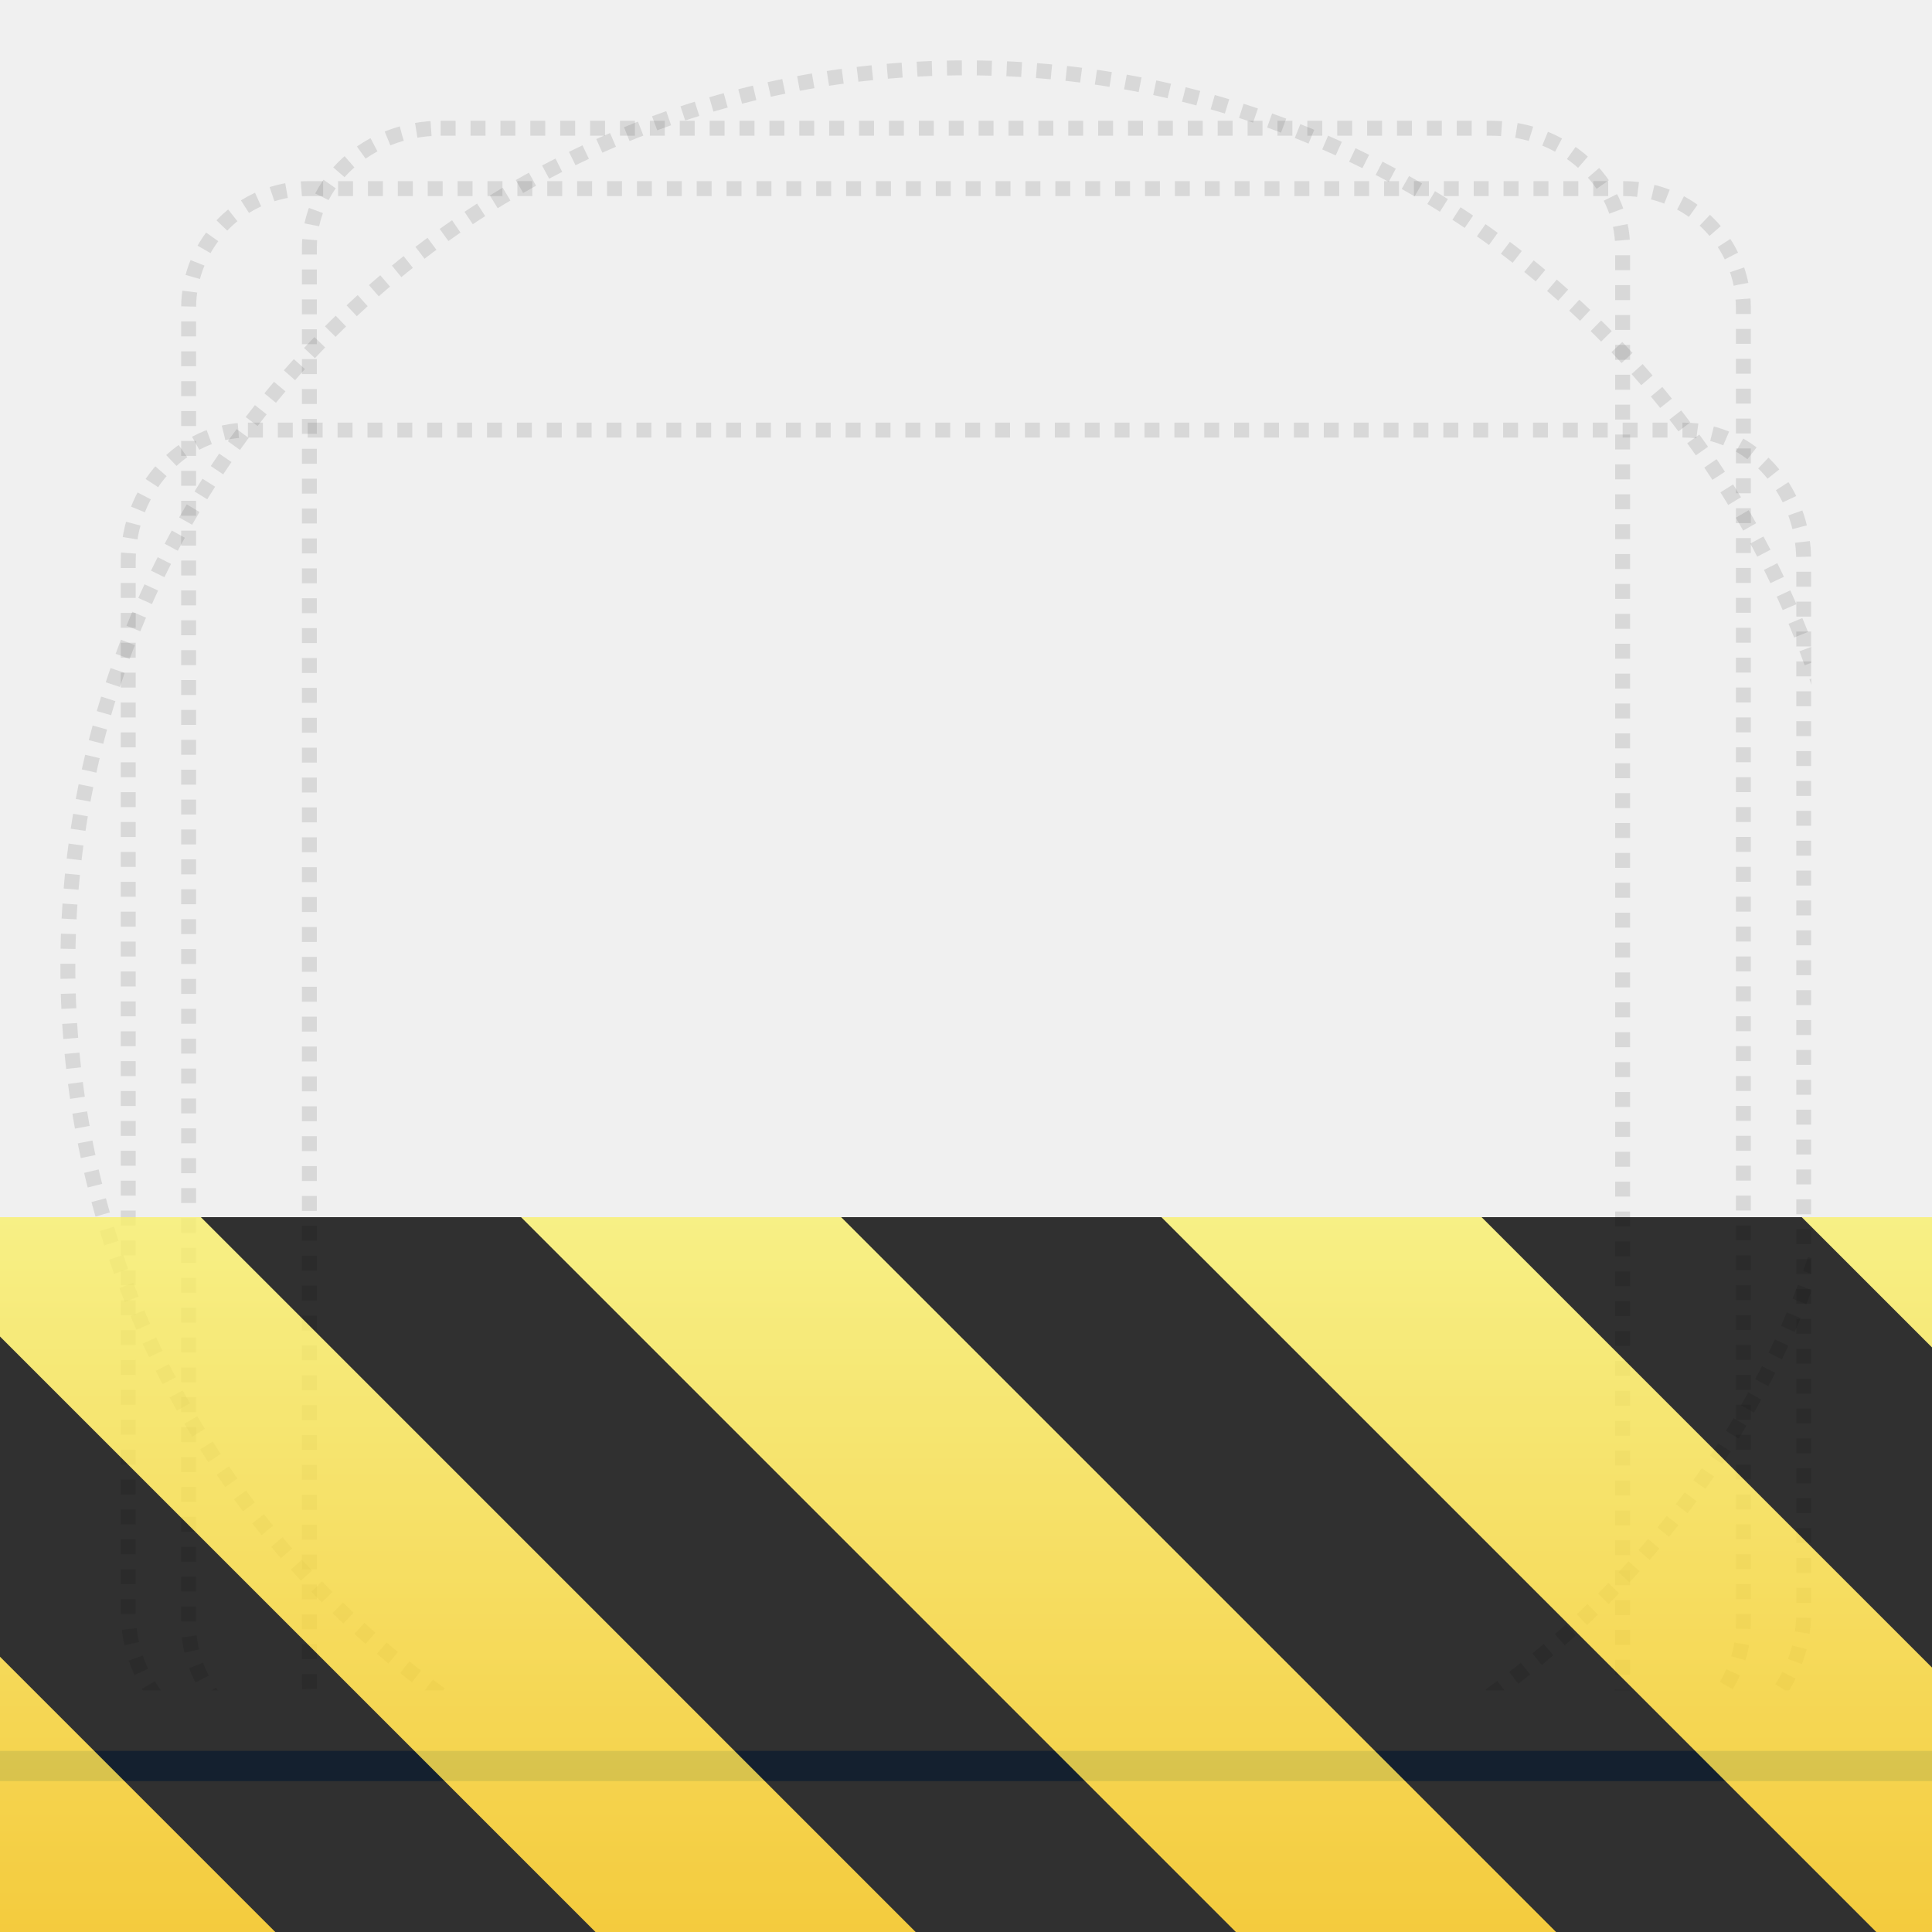
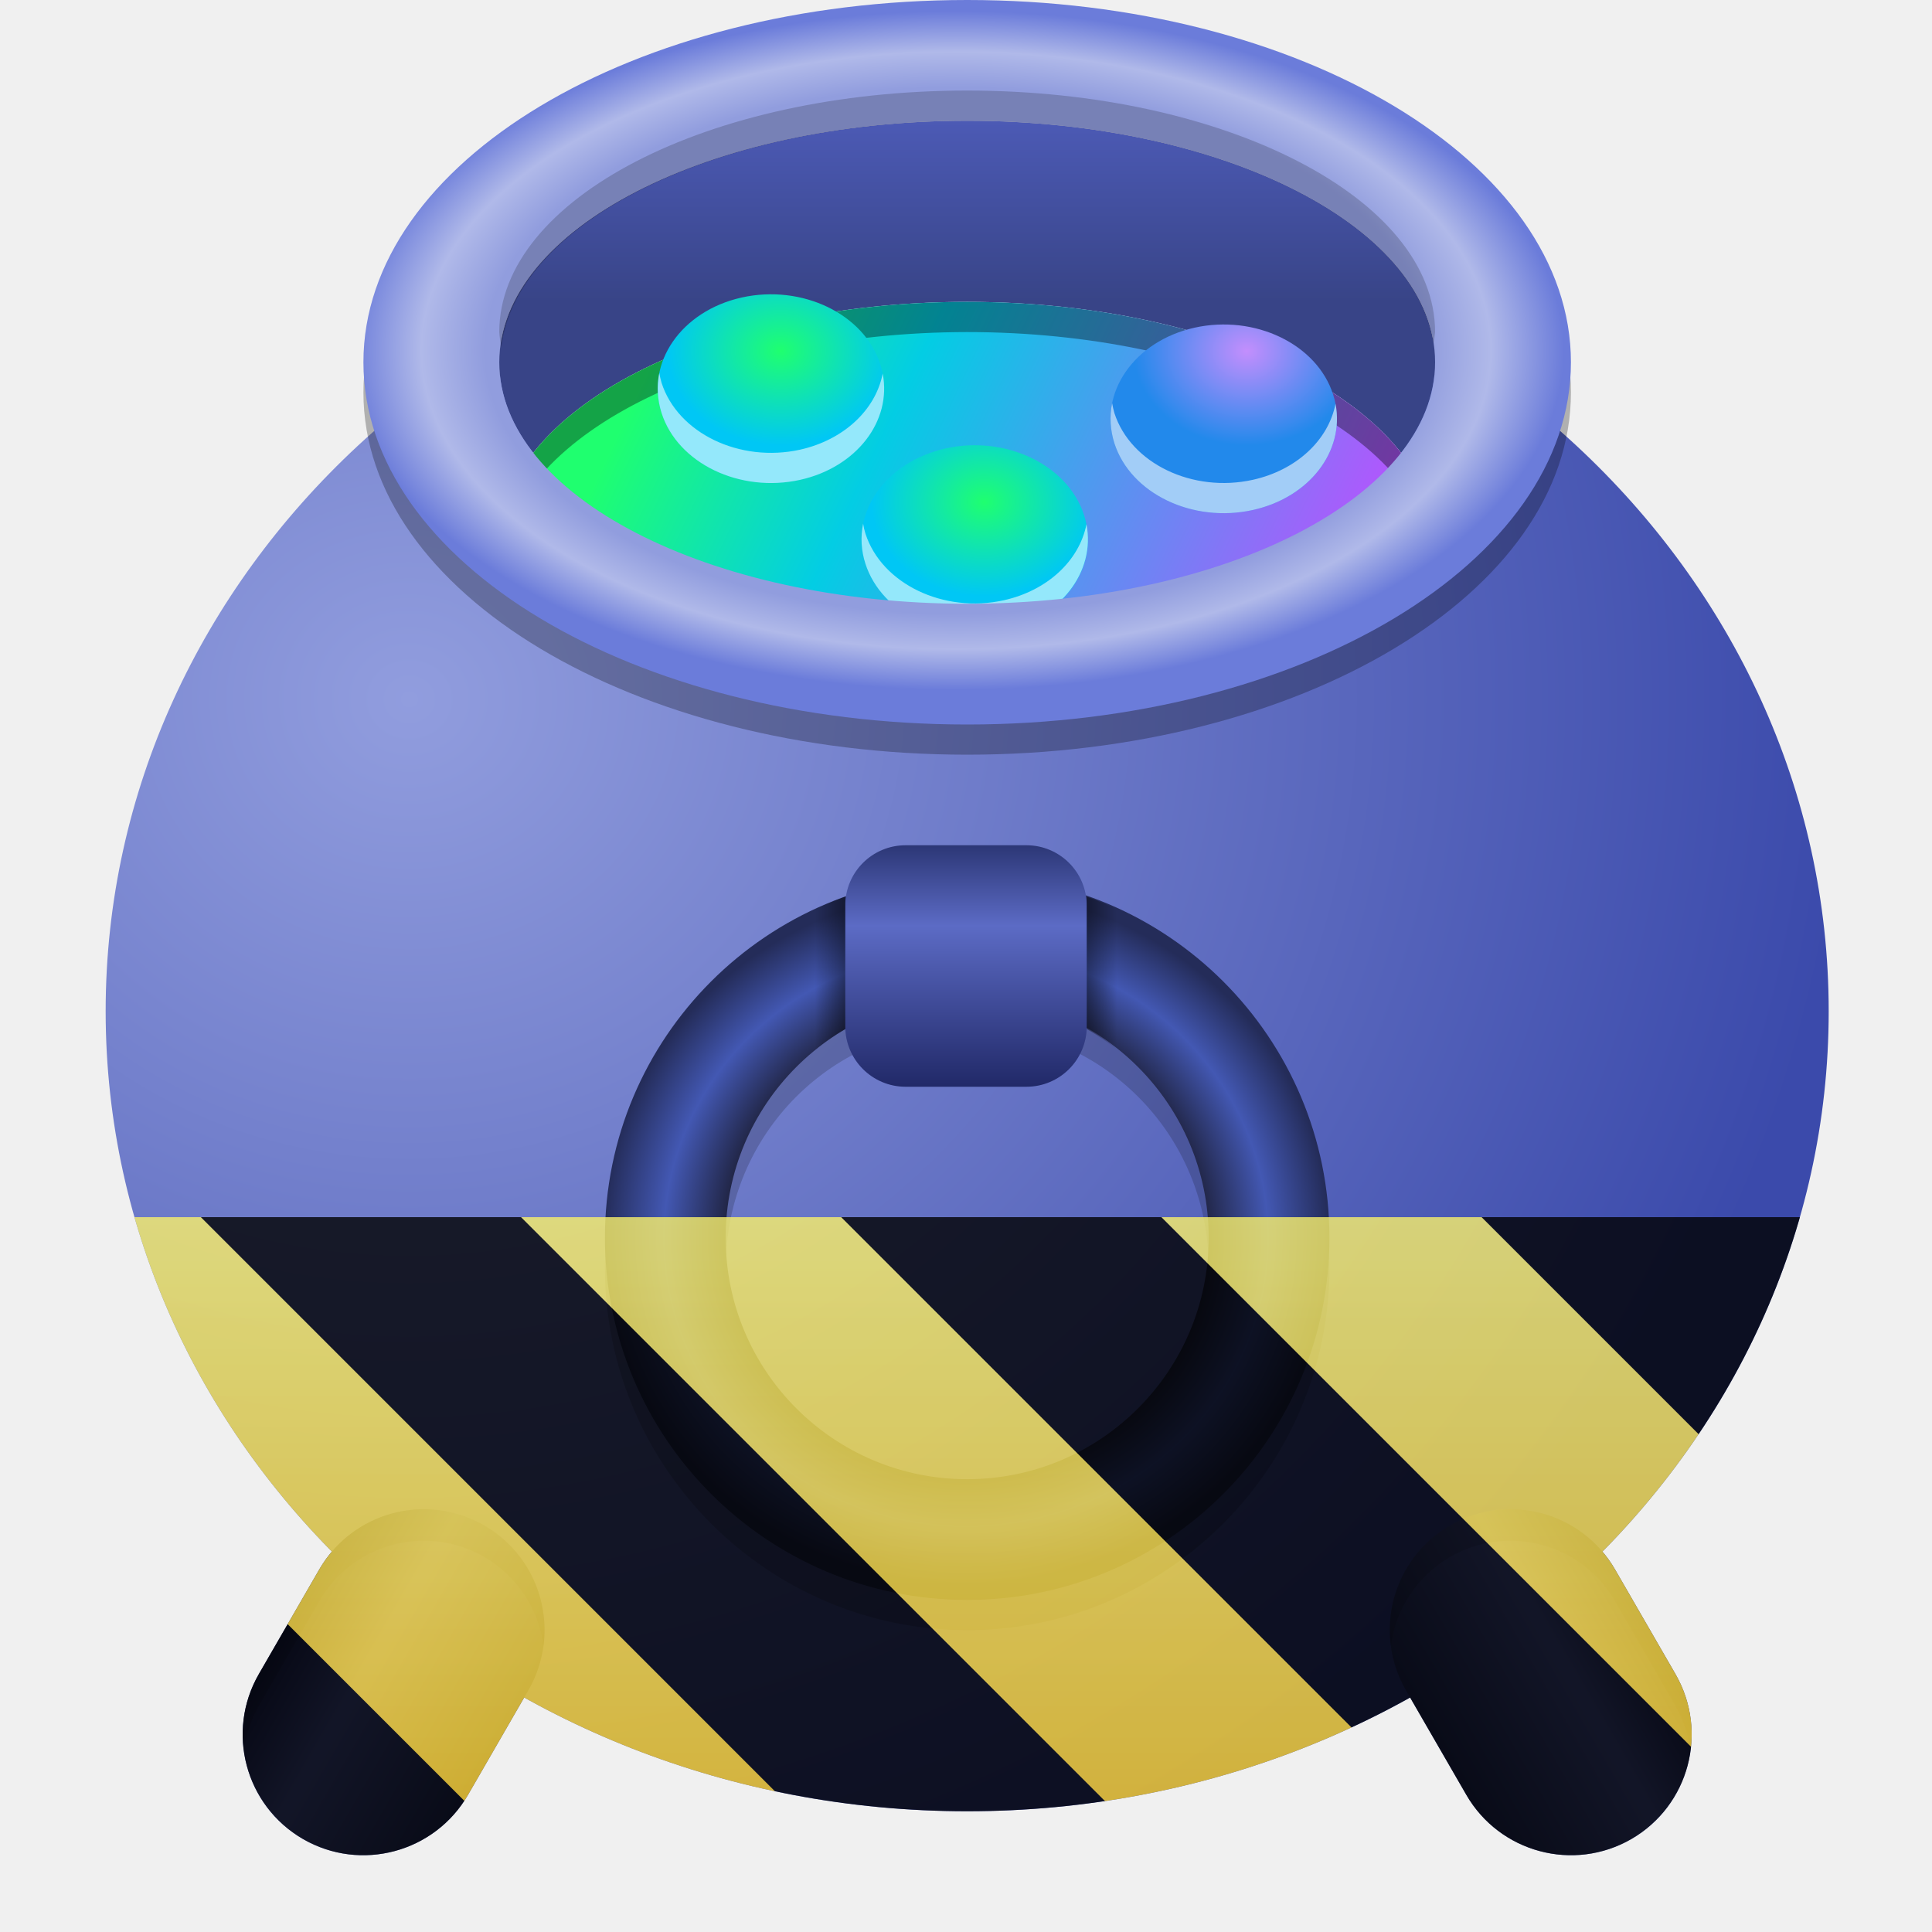
- <svg xmlns="http://www.w3.org/2000/svg" xmlns:xlink="http://www.w3.org/1999/xlink" width="128px" height="128px" viewBox="0 0 128 128" version="1.1">
-   <defs>
-     <filter id="alpha" filterUnits="objectBoundingBox" x="0%" y="0%" width="100%" height="100%">
-       <feColorMatrix type="matrix" in="SourceGraphic" values="0 0 0 0 1 0 0 0 0 1 0 0 0 0 1 0 0 0 1 0" />
-     </filter>
-     <mask id="mask0">
-       <g filter="url(#alpha)">
-         <rect x="0" y="0" width="128" height="128" style="fill:rgb(0%,0%,0%);fill-opacity:0.1;stroke:none;" />
+ <svg xmlns="http://www.w3.org/2000/svg" xmlns:xlink="http://www.w3.org/1999/xlink" height="128px" viewBox="0 0 128 128" width="128px">
+   <filter id="a" height="100%" width="100%" x="0%" y="0%">
+     <feColorMatrix color-interpolation-filters="sRGB" values="0 0 0 0 1 0 0 0 0 1 0 0 0 0 1 0 0 0 1 0" />
+   </filter>
+   <radialGradient id="b" cx="34.275" cy="226.435" gradientTransform="matrix(1.706475 0 0 1.584575 -31.35983 -312.4726)" gradientUnits="userSpaceOnUse" r="56">
+     <stop offset="0" stop-color="#919dde" />
+     <stop offset="1" stop-color="#3b4aab" />
+   </radialGradient>
+   <linearGradient id="c" gradientUnits="userSpaceOnUse">
+     <stop offset="0" stop-color="#212968" />
+     <stop offset="0.375" stop-color="#5c6bc5" />
+     <stop offset="1" stop-color="#2c3776" />
+   </linearGradient>
+   <linearGradient id="d" gradientTransform="matrix(0.866025 0.5 -0.5 0.866025 98.65162 -142.2501)" x1="56" x2="72" xlink:href="#c" y1="256" y2="256" />
+   <linearGradient id="e" gradientTransform="matrix(-0.866025 0.5 0.5 0.866025 29.50285 -142.2501)" x1="56" x2="72" xlink:href="#c" y1="256" y2="256" />
+   <linearGradient id="f" gradientUnits="userSpaceOnUse" x1="64.077" x2="64.077" y1="8" y2="20">
+     <stop offset="0" stop-color="#4c5ab5" />
+     <stop offset="1" stop-color="#384487" />
+   </linearGradient>
+   <linearGradient id="g" gradientUnits="userSpaceOnUse" x1="46.472" x2="91.778" y1="16.993" y2="38.53">
+     <stop offset="0" stop-color="#1fff6f" />
+     <stop offset="0.319" stop-color="#03cde4" />
+     <stop offset="1" stop-color="#bf4dff" />
+   </linearGradient>
+   <linearGradient id="h" gradientUnits="userSpaceOnUse">
+     <stop offset="0" stop-color="#1fff6f" />
+     <stop offset="1" stop-color="#00c7f5" />
+   </linearGradient>
+   <radialGradient id="i" cx="-40.825" cy="199.928" gradientTransform="matrix(0.388234 1.207423 1.448908 -0.323528 -222.1142 137.2215)" r="5" xlink:href="#h" />
+   <radialGradient id="j" cx="-40.825" cy="199.928" gradientTransform="matrix(0.388234 1.207423 1.448908 -0.323528 -208.6105 147.2215)" r="5" xlink:href="#h" />
+   <radialGradient id="k" cx="63.271" cy="200.733" gradientTransform="matrix(1.006629 0 0 0.56232 -0.343475 -89.65542)" gradientUnits="userSpaceOnUse" r="40">
+     <stop offset="0" stop-color="#919dde" />
+     <stop offset="0.775" stop-color="#919dde" />
+     <stop offset="0.88" stop-color="#b0b9e9" />
+     <stop offset="1" stop-color="#6b7cda" />
+   </radialGradient>
+   <radialGradient id="l" cx="-42.209" cy="200.909" gradientTransform="matrix(0.388234 1.207423 1.448908 -0.323528 -192.1145 139.2215)" gradientUnits="userSpaceOnUse" r="5">
+     <stop offset="0" stop-color="#c38efd" />
+     <stop offset="1" stop-color="#2289eb" />
+   </radialGradient>
+   <radialGradient id="m" cx="-138.926" cy="256" gradientTransform="matrix(1.046836 0 0 1 284.5103 -2)" gradientUnits="userSpaceOnUse" r="23">
+     <stop offset="0" stop-color="#1f317e" />
+     <stop offset="0.665" stop-color="#222749" />
+     <stop offset="0.831" stop-color="#4358b3" />
+     <stop offset="1" stop-color="#242c59" />
+   </radialGradient>
+   <linearGradient id="n" gradientTransform="matrix(1 0 0 -1.142855 0.000015 334.8566)" gradientUnits="userSpaceOnUse" x1="64" x2="64" y1="230" y2="244">
+     <stop offset="0" stop-color="#212968" />
+     <stop offset="0.667" stop-color="#5c6bc5" />
+     <stop offset="1" stop-color="#2c3776" />
+   </linearGradient>
+   <linearGradient id="o" gradientUnits="userSpaceOnUse">
+     <stop offset="0" stop-opacity="0.42" />
+     <stop offset="1" stop-opacity="0" />
+   </linearGradient>
+   <linearGradient id="p" x1="56" x2="54" xlink:href="#o" y1="64.477" y2="64.477" />
+   <linearGradient id="q" gradientTransform="matrix(-1 0 0 1 -75.07724 -172)" x1="-147.077" x2="-149.077" xlink:href="#o" y1="236.477" y2="236.477" />
+   <clipPath id="r">
+     <path d="m 0 16 h 128 v 112 h -128 z m 0 0" />
+   </clipPath>
+   <clipPath id="s">
+     <rect height="128" width="128" />
+   </clipPath>
+   <clipPath id="t">
+     <rect height="128" width="128" />
+   </clipPath>
+   <mask id="u">
+     <g filter="url(#a)">
+       <g clip-path="url(#t)" filter="url(#a)">
+         <g clip-path="url(#s)">
+           <path d="m 121.156 67 c 0 29.27 -25.555 53 -57.078 53 s -57.078 -23.73 -57.078 -53 s 25.555 -53 57.078 -53 s 57.078 23.73 57.078 53 z m 0 0" fill="url(#b)" />
+           <path d="m 64.078 2 c -22.094 0 -40 10.746 -40 24 s 17.906 24 40 24 c 22.09 0 40 -10.746 40 -24 s -17.91 -24 -40 -24 z m 0 8 c 17.121 0 31 7.164 31 16 s -13.879 16 -31 16 s -31 -7.164 -31 -16 s 13.879 -16 31 -16 z m 0 0" fill-opacity="0.267" />
+           <path d="m 17.152 110.906 l 3.996 -6.918 c 2.211 -3.828 7.102 -5.137 10.93 -2.93 c 3.824 2.211 5.137 7.102 2.926 10.93 l -3.992 6.918 c -2.215 3.832 -7.113 5.145 -10.941 2.934 c -3.824 -2.215 -5.129 -7.109 -2.918 -10.934 z m 0 0" fill="url(#d)" />
+           <path d="m 111 110.906 l -3.996 -6.918 c -2.207 -3.828 -7.102 -5.137 -10.926 -2.93 c -3.828 2.211 -5.137 7.102 -2.93 10.93 l 3.996 6.918 c 2.211 3.832 7.109 5.145 10.941 2.934 c 3.824 -2.215 5.129 -7.109 2.914 -10.934 z m 0 0" fill="url(#e)" />
+           <path d="m 95.078 24 c 0 8.836 -13.879 16 -31 16 s -31 -7.164 -31 -16 s 13.879 -16 31 -16 s 31 7.164 31 16 z m 0 0" fill="url(#f)" />
+           <path d="m 64.078 20 c -17.121 0 -31 7.164 -31 16 c 0 0.688 0.09 1.375 0.262 2.055 l 22.738 4.945 l 23 3 l 15.918 -9.363 c 0.035 -0.211 0.062 -0.426 0.082 -0.637 c 0 -8.836 -13.879 -16 -31 -16 z m 0 0" fill="#ffffff" />
+           <path d="m 64.078 20 c -17.121 0 -31 7.164 -31 16 c 0 0.688 0.09 1.375 0.262 2.055 l 22.738 4.945 l 23 3 l 15.918 -9.363 c 0.035 -0.211 0.062 -0.426 0.082 -0.637 c 0 -8.836 -13.879 -16 -31 -16 z m 0 0" fill="url(#g)" />
+           <path d="m 64.078 20 c -17.121 0 -31 7.164 -31 16 c 0.023 0.336 0.07 0.668 0.137 1 c 1.023 -8.418 14.523 -14.98 30.863 -15 c 16.176 0.004 29.629 6.426 30.895 14.75 c 0.047 -0.25 0.082 -0.5 0.105 -0.75 c 0 -8.836 -13.879 -16 -31 -16 z m 0 0" fill-opacity="0.361" />
+           <path d="m 53.02 31.785 c 4 -0.891 6.375 -4.32 5.301 -7.652 c -1.07 -3.336 -5.184 -5.312 -9.184 -4.422 c -4 0.895 -6.375 4.324 -5.305 7.656 c 1.074 3.336 5.184 5.312 9.188 4.418 z m 0 0" fill="url(#i)" />
+           <path d="m 66.523 41.785 c 4 -0.891 6.375 -4.32 5.301 -7.652 c -1.07 -3.336 -5.184 -5.312 -9.184 -4.422 c -4 0.895 -6.375 4.324 -5.305 7.656 c 1.074 3.336 5.184 5.312 9.188 4.418 z m 0 0" fill="url(#j)" />
+           <path d="m 57.184 34.691 c -0.18 0.887 -0.129 1.789 0.152 2.656 c 1.07 3.332 5.184 5.312 9.184 4.418 c 3.719 -0.828 6.078 -3.871 5.461 -7.035 c -0.473 2.43 -2.609 4.398 -5.461 5.035 c -4 0.895 -8.113 -1.086 -9.184 -4.418 c -0.066 -0.215 -0.117 -0.434 -0.152 -0.656 z m 0 0" fill="#ffffff" fill-opacity="0.58" />
+           <path d="m 64.078 0 c -22.094 0 -40 10.746 -40 24 s 17.906 24 40 24 c 22.09 0 40 -10.746 40 -24 s -17.91 -24 -40 -24 z m 0 8 c 17.121 0 31 7.164 31 16 s -13.879 16 -31 16 s -31 -7.164 -31 -16 s 13.879 -16 31 -16 z m 0 0" fill="url(#k)" />
+           <path d="m 28.496 100 c -3.004 -0.156 -5.844 1.383 -7.348 3.988 l -3.996 6.918 c -0.883 1.543 -1.23 3.332 -0.984 5.09 c 0.125 -1.055 0.461 -2.074 0.984 -2.996 l 3.996 -6.918 c 2.211 -3.828 7.102 -5.141 10.93 -2.934 c 2.156 1.25 3.609 3.426 3.93 5.895 c 0.426 -3.211 -1.125 -6.363 -3.93 -7.98 c -1.094 -0.633 -2.32 -0.996 -3.582 -1.062 z m 0 0" fill-opacity="0.125" />
+           <path d="m 99.66 100 c 3 -0.156 5.84 1.383 7.344 3.988 l 3.996 6.918 c 0.883 1.543 1.23 3.332 0.988 5.09 c -0.129 -1.055 -0.465 -2.074 -0.988 -2.996 l -3.996 -6.918 c -2.207 -3.828 -7.102 -5.141 -10.926 -2.934 c -2.156 1.25 -3.609 3.426 -3.93 5.895 c -0.43 -3.211 1.121 -6.363 3.93 -7.98 c 1.094 -0.633 2.32 -0.996 3.582 -1.062 z m 0 0" fill-opacity="0.125" />
+           <path d="m 83.02 33.785 c 4 -0.891 6.375 -4.32 5.301 -7.652 c -1.07 -3.336 -5.184 -5.312 -9.184 -4.422 c -4 0.895 -6.375 4.324 -5.305 7.656 c 1.074 3.336 5.184 5.312 9.188 4.418 z m 0 0" fill="url(#l)" />
+           <path d="m 64.078 6 c -17.121 0 -31 7.164 -31 16 c 0.023 0.336 0.07 0.668 0.137 1 c 1.023 -8.418 14.523 -14.98 30.863 -15 c 16.176 0.004 29.629 6.426 30.895 14.75 c 0.047 -0.25 0.082 -0.5 0.105 -0.75 c 0 -8.836 -13.879 -16 -31 -16 z m 0 0" fill-opacity="0.18" />
+           <path d="m 43.68 24.711 c -0.176 0.887 -0.125 1.789 0.152 2.656 c 1.074 3.336 5.184 5.312 9.188 4.422 c 3.715 -0.832 6.074 -3.875 5.461 -7.039 c -0.473 2.43 -2.609 4.398 -5.461 5.039 c -4.004 0.891 -8.113 -1.086 -9.188 -4.422 c -0.062 -0.215 -0.113 -0.434 -0.152 -0.656 z m 0 0" fill="#ffffff" fill-opacity="0.58" />
+           <path d="m 73.68 26.711 c -0.176 0.887 -0.125 1.789 0.152 2.656 c 1.074 3.336 5.184 5.312 9.188 4.418 c 3.715 -0.828 6.074 -3.871 5.461 -7.035 c -0.473 2.43 -2.609 4.398 -5.461 5.035 c -4.004 0.895 -8.113 -1.082 -9.188 -4.418 c -0.062 -0.215 -0.113 -0.434 -0.152 -0.656 z m 0 0" fill="#ffffff" fill-opacity="0.58" />
+           <path d="m 64.078 60 c 13.207 0 24 10.793 24 24 s -10.793 24 -24 24 s -24 -10.793 -24 -24 s 10.793 -24 24 -24 z m 0 8 c -8.887 0 -16 7.117 -16 16 s 7.113 16 16 16 c 8.883 0 16 -7.117 16 -16 s -7.117 -16 -16 -16 z m 0 0" fill-opacity="0.176" />
+           <g clip-path="url(#r)">
+             <path d="m 158.999 254 c 0 11.047 -8.953 20 -20 20 c -11.043 0 -20 -8.953 -20 -20 s 8.957 -20 20 -20 c 11.047 0 20 8.953 20 20 z m 0 0" fill="none" stroke="url(#m)" stroke-linecap="round" stroke-width="8" transform="matrix(-1 0 0 1 203.0772 -172)" />
+           </g>
+           <path d="m 60 72 h 8 c 2.211 0 4 -1.789 4 -4 v -8 c 0 -2.211 -1.789 -4 -4 -4 h -8 c -2.211 0 -4 1.789 -4 4 v 8 c 0 2.211 1.789 4 4 4 z m 0 0" fill="url(#n)" />
+           <path d="m 56 59.406 c -0.684 0.246 -1.348 0.527 -2 0.832 v 9.305 c 0.629 -0.508 1.297 -0.965 2 -1.375 z m 0 0" fill="url(#p)" />
+           <path d="m 72 59.406 c 0.684 0.246 1.348 0.527 2 0.832 v 9.305 c -0.629 -0.508 -1.297 -0.965 -2 -1.375 z m 0 0" fill="url(#q)" />
+         </g>
      </g>
-     </mask>
-     <clipPath id="clip1">
-       <rect x="0" y="0" width="192" height="152" />
-     </clipPath>
-     <g id="surface10726" clip-path="url(#clip1)">
-       <path style="fill:none;stroke-width:0.99;stroke-linecap:butt;stroke-linejoin:miter;stroke:rgb(0%,0%,0%);stroke-opacity:1;stroke-dasharray:0.99,0.99;stroke-miterlimit:4;" d="M 123.504 236 C 123.504 268.863 96.863 295.504 64 295.504 C 31.137 295.504 4.496 268.863 4.496 236 C 4.496 203.137 31.137 176.496 64 176.496 C 96.863 176.496 123.504 203.137 123.504 236 Z M 123.504 236 " transform="matrix(1,0,0,1,8,-156)" />
    </g>
-     <mask id="mask1">
-       <g filter="url(#alpha)">
-         <rect x="0" y="0" width="128" height="128" style="fill:rgb(0%,0%,0%);fill-opacity:0.1;stroke:none;" />
+   </mask>
+   <mask id="v">
+     <g filter="url(#a)">
+       <rect fill-opacity="0.8" height="184.32" width="184.32" x="-28.16" y="-28.16" />
+     </g>
+   </mask>
+   <linearGradient id="w" gradientTransform="matrix(0 0.37 -0.98462 0 295.385 -30.36)" gradientUnits="userSpaceOnUse" x1="300" x2="428" y1="235" y2="235">
+     <stop offset="0" stop-color="#f9f06b" />
+     <stop offset="1" stop-color="#f5c211" />
+   </linearGradient>
+   <clipPath id="x">
+     <rect height="128" width="128" />
+   </clipPath>
+   <clipPath id="y">
+     <rect height="128" width="128" />
+   </clipPath>
+   <path d="m 121.156 67 c 0 29.27 -25.555 53 -57.078 53 s -57.078 -23.73 -57.078 -53 s 25.555 -53 57.078 -53 s 57.078 23.73 57.078 53 z m 0 0" fill="url(#b)" />
+   <path d="m 64.078 2 c -22.094 0 -40 10.746 -40 24 s 17.906 24 40 24 c 22.09 0 40 -10.746 40 -24 s -17.91 -24 -40 -24 z m 0 8 c 17.121 0 31 7.164 31 16 s -13.879 16 -31 16 s -31 -7.164 -31 -16 s 13.879 -16 31 -16 z m 0 0" fill-opacity="0.267" />
+   <path d="m 17.152 110.906 l 3.996 -6.918 c 2.211 -3.828 7.102 -5.137 10.93 -2.93 c 3.824 2.211 5.137 7.102 2.926 10.93 l -3.992 6.918 c -2.215 3.832 -7.113 5.145 -10.941 2.934 c -3.824 -2.215 -5.129 -7.109 -2.918 -10.934 z m 0 0" fill="url(#d)" />
+   <path d="m 111 110.906 l -3.996 -6.918 c -2.207 -3.828 -7.102 -5.137 -10.926 -2.93 c -3.828 2.211 -5.137 7.102 -2.93 10.93 l 3.996 6.918 c 2.211 3.832 7.109 5.145 10.941 2.934 c 3.824 -2.215 5.129 -7.109 2.914 -10.934 z m 0 0" fill="url(#e)" />
+   <path d="m 95.078 24 c 0 8.836 -13.879 16 -31 16 s -31 -7.164 -31 -16 s 13.879 -16 31 -16 s 31 7.164 31 16 z m 0 0" fill="url(#f)" />
+   <path d="m 64.078 20 c -17.121 0 -31 7.164 -31 16 c 0 0.688 0.09 1.375 0.262 2.055 l 22.738 4.945 l 23 3 l 15.918 -9.363 c 0.035 -0.211 0.062 -0.426 0.082 -0.637 c 0 -8.836 -13.879 -16 -31 -16 z m 0 0" fill="#ffffff" />
+   <path d="m 64.078 20 c -17.121 0 -31 7.164 -31 16 c 0 0.688 0.09 1.375 0.262 2.055 l 22.738 4.945 l 23 3 l 15.918 -9.363 c 0.035 -0.211 0.062 -0.426 0.082 -0.637 c 0 -8.836 -13.879 -16 -31 -16 z m 0 0" fill="url(#g)" />
+   <path d="m 64.078 20 c -17.121 0 -31 7.164 -31 16 c 0.023 0.336 0.07 0.668 0.137 1 c 1.023 -8.418 14.523 -14.98 30.863 -15 c 16.176 0.004 29.629 6.426 30.895 14.75 c 0.047 -0.25 0.082 -0.5 0.105 -0.75 c 0 -8.836 -13.879 -16 -31 -16 z m 0 0" fill-opacity="0.361" />
+   <path d="m 53.02 31.785 c 4 -0.891 6.375 -4.32 5.301 -7.652 c -1.07 -3.336 -5.184 -5.312 -9.184 -4.422 c -4 0.895 -6.375 4.324 -5.305 7.656 c 1.074 3.336 5.184 5.312 9.188 4.418 z m 0 0" fill="url(#i)" />
+   <path d="m 66.523 41.785 c 4 -0.891 6.375 -4.32 5.301 -7.652 c -1.07 -3.336 -5.184 -5.312 -9.184 -4.422 c -4 0.895 -6.375 4.324 -5.305 7.656 c 1.074 3.336 5.184 5.312 9.188 4.418 z m 0 0" fill="url(#j)" />
+   <path d="m 57.184 34.691 c -0.18 0.887 -0.129 1.789 0.152 2.656 c 1.07 3.332 5.184 5.312 9.184 4.418 c 3.719 -0.828 6.078 -3.871 5.461 -7.035 c -0.473 2.43 -2.609 4.398 -5.461 5.035 c -4 0.895 -8.113 -1.086 -9.184 -4.418 c -0.066 -0.215 -0.117 -0.434 -0.152 -0.656 z m 0 0" fill="#ffffff" fill-opacity="0.58" />
+   <path d="m 64.078 0 c -22.094 0 -40 10.746 -40 24 s 17.906 24 40 24 c 22.09 0 40 -10.746 40 -24 s -17.91 -24 -40 -24 z m 0 8 c 17.121 0 31 7.164 31 16 s -13.879 16 -31 16 s -31 -7.164 -31 -16 s 13.879 -16 31 -16 z m 0 0" fill="url(#k)" />
+   <path d="m 28.496 100 c -3.004 -0.156 -5.844 1.383 -7.348 3.988 l -3.996 6.918 c -0.883 1.543 -1.23 3.332 -0.984 5.09 c 0.125 -1.055 0.461 -2.074 0.984 -2.996 l 3.996 -6.918 c 2.211 -3.828 7.102 -5.141 10.93 -2.934 c 2.156 1.25 3.609 3.426 3.93 5.895 c 0.426 -3.211 -1.125 -6.363 -3.93 -7.98 c -1.094 -0.633 -2.32 -0.996 -3.582 -1.062 z m 0 0" fill-opacity="0.125" />
+   <path d="m 99.66 100 c 3 -0.156 5.84 1.383 7.344 3.988 l 3.996 6.918 c 0.883 1.543 1.23 3.332 0.988 5.09 c -0.129 -1.055 -0.465 -2.074 -0.988 -2.996 l -3.996 -6.918 c -2.207 -3.828 -7.102 -5.141 -10.926 -2.934 c -2.156 1.25 -3.609 3.426 -3.93 5.895 c -0.43 -3.211 1.121 -6.363 3.93 -7.98 c 1.094 -0.633 2.32 -0.996 3.582 -1.062 z m 0 0" fill-opacity="0.125" />
+   <path d="m 83.02 33.785 c 4 -0.891 6.375 -4.32 5.301 -7.652 c -1.07 -3.336 -5.184 -5.312 -9.184 -4.422 c -4 0.895 -6.375 4.324 -5.305 7.656 c 1.074 3.336 5.184 5.312 9.188 4.418 z m 0 0" fill="url(#l)" />
+   <path d="m 64.078 6 c -17.121 0 -31 7.164 -31 16 c 0.023 0.336 0.07 0.668 0.137 1 c 1.023 -8.418 14.523 -14.98 30.863 -15 c 16.176 0.004 29.629 6.426 30.895 14.75 c 0.047 -0.25 0.082 -0.5 0.105 -0.75 c 0 -8.836 -13.879 -16 -31 -16 z m 0 0" fill-opacity="0.18" />
+   <path d="m 43.68 24.711 c -0.176 0.887 -0.125 1.789 0.152 2.656 c 1.074 3.336 5.184 5.312 9.188 4.422 c 3.715 -0.832 6.074 -3.875 5.461 -7.039 c -0.473 2.43 -2.609 4.398 -5.461 5.039 c -4.004 0.891 -8.113 -1.086 -9.188 -4.422 c -0.062 -0.215 -0.113 -0.434 -0.152 -0.656 z m 0 0" fill="#ffffff" fill-opacity="0.58" />
+   <path d="m 73.68 26.711 c -0.176 0.887 -0.125 1.789 0.152 2.656 c 1.074 3.336 5.184 5.312 9.188 4.418 c 3.715 -0.828 6.074 -3.871 5.461 -7.035 c -0.473 2.43 -2.609 4.398 -5.461 5.035 c -4.004 0.895 -8.113 -1.082 -9.188 -4.418 c -0.062 -0.215 -0.113 -0.434 -0.152 -0.656 z m 0 0" fill="#ffffff" fill-opacity="0.58" />
+   <path d="m 64.078 60 c 13.207 0 24 10.793 24 24 s -10.793 24 -24 24 s -24 -10.793 -24 -24 s 10.793 -24 24 -24 z m 0 8 c -8.887 0 -16 7.117 -16 16 s 7.113 16 16 16 c 8.883 0 16 -7.117 16 -16 s -7.117 -16 -16 -16 z m 0 0" fill-opacity="0.176" />
+   <path d="m 158.999 254 c 0 11.047 -8.953 20 -20 20 c -11.043 0 -20 -8.953 -20 -20 s 8.957 -20 20 -20 c 11.047 0 20 8.953 20 20 z m 0 0" fill="none" stroke="url(#m)" stroke-linecap="round" stroke-width="8" transform="matrix(-1 0 0 1 203.0772 -172)" />
+   <path d="m 60 72 h 8 c 2.211 0 4 -1.789 4 -4 v -8 c 0 -2.211 -1.789 -4 -4 -4 h -8 c -2.211 0 -4 1.789 -4 4 v 8 c 0 2.211 1.789 4 4 4 z m 0 0" fill="url(#n)" />
+   <path d="m 56 59.406 c -0.684 0.246 -1.348 0.527 -2 0.832 v 9.305 c 0.629 -0.508 1.297 -0.965 2 -1.375 z m 0 0" fill="url(#p)" />
+   <path d="m 72 59.406 c 0.684 0.246 1.348 0.527 2 0.832 v 9.305 c -0.629 -0.508 -1.297 -0.965 -2 -1.375 z m 0 0" fill="url(#q)" />
+   <g mask="url(#u)">
+     <g clip-path="url(#y)">
+       <g mask="url(#v)">
+         <g clip-path="url(#x)">
+           <path d="m 128 80.641 v 47.359 h -128 v -47.359 z m 0 0" fill="url(#w)" />
+           <path d="m 13.309 80.641 l 47.355 47.359 h 21.215 l -47.359 -47.359 z m 42.422 0 l 47.363 47.359 h 21.215 l -47.363 -47.359 z m 42.43 0 l 29.84 29.84 v -21.211 l -8.629 -8.629 z m -98.16 7.906 v 21.215 l 18.238 18.238 h 21.215 z m 0 0" />
+         </g>
      </g>
-     </mask>
-     <clipPath id="clip2">
-       <rect x="0" y="0" width="192" height="152" />
-     </clipPath>
-     <g id="surface10729" clip-path="url(#clip2)">
-       <path style="fill:none;stroke-width:0.99;stroke-linecap:butt;stroke-linejoin:miter;stroke:rgb(0%,0%,0%);stroke-opacity:1;stroke-dasharray:0.99,0.99;stroke-miterlimit:4;" d="M 29.195 180.496 L 98.805 180.496 C 103.609 180.496 107.504 184.047 107.504 188.426 L 107.504 283.574 C 107.504 287.953 103.609 291.504 98.805 291.504 L 29.195 291.504 C 24.391 291.504 20.496 287.953 20.496 283.574 L 20.496 188.426 C 20.496 184.047 24.391 180.496 29.195 180.496 Z M 29.195 180.496 " transform="matrix(1,0,0,1,8,-156)" />
    </g>
-     <mask id="mask2">
-       <g filter="url(#alpha)">
-         <rect x="0" y="0" width="128" height="128" style="fill:rgb(0%,0%,0%);fill-opacity:0.1;stroke:none;" />
-       </g>
-     </mask>
-     <clipPath id="clip3">
-       <rect x="0" y="0" width="192" height="152" />
-     </clipPath>
-     <g id="surface10732" clip-path="url(#clip3)">
-       <path style="fill:none;stroke-width:0.99;stroke-linecap:butt;stroke-linejoin:miter;stroke:rgb(0%,0%,0%);stroke-opacity:1;stroke-dasharray:0.99,0.99;stroke-miterlimit:4;" d="M 20.418 184.496 L 107.582 184.496 C 111.957 184.496 115.504 188.043 115.504 192.418 L 115.504 279.582 C 115.504 283.957 111.957 287.504 107.582 287.504 L 20.418 287.504 C 16.043 287.504 12.496 283.957 12.496 279.582 L 12.496 192.418 C 12.496 188.043 16.043 184.496 20.418 184.496 Z M 20.418 184.496 " transform="matrix(1,0,0,1,8,-156)" />
-     </g>
-     <mask id="mask3">
-       <g filter="url(#alpha)">
-         <rect x="0" y="0" width="128" height="128" style="fill:rgb(0%,0%,0%);fill-opacity:0.1;stroke:none;" />
-       </g>
-     </mask>
-     <clipPath id="clip4">
-       <rect x="0" y="0" width="192" height="152" />
-     </clipPath>
-     <g id="surface10735" clip-path="url(#clip4)">
-       <path style="fill:none;stroke-width:0.99;stroke-linecap:butt;stroke-linejoin:miter;stroke:rgb(0%,0%,0%);stroke-opacity:1;stroke-dasharray:0.99,0.99;stroke-miterlimit:4;" d="M 16.426 200.496 L 111.574 200.496 C 115.953 200.496 119.504 204.391 119.504 209.195 L 119.504 278.805 C 119.504 283.609 115.953 287.504 111.574 287.504 L 16.426 287.504 C 12.047 287.504 8.496 283.609 8.496 278.805 L 8.496 209.195 C 8.496 204.391 12.047 200.496 16.426 200.496 Z M 16.426 200.496 " transform="matrix(1,0,0,1,8,-156)" />
-     </g>
-     <mask id="mask5">
-       <g filter="url(#alpha)">
-         <rect x="0" y="0" width="128" height="128" style="fill:rgb(0%,0%,0%);fill-opacity:0.1;stroke:none;" />
-       </g>
-     </mask>
-     <clipPath id="clip7">
-       <rect x="0" y="0" width="192" height="152" />
-     </clipPath>
-     <g id="surface10726" clip-path="url(#clip7)">
-       <path style="fill:none;stroke-width:0.99;stroke-linecap:butt;stroke-linejoin:miter;stroke:rgb(0%,0%,0%);stroke-opacity:1;stroke-dasharray:0.99,0.99;stroke-miterlimit:4;" d="M 123.504 236 C 123.504 268.863 96.863 295.504 64 295.504 C 31.137 295.504 4.496 268.863 4.496 236 C 4.496 203.137 31.137 176.496 64 176.496 C 96.863 176.496 123.504 203.137 123.504 236 Z M 123.504 236 " transform="matrix(1,0,0,1,8,-156)" />
-     </g>
-     <mask id="mask6">
-       <g filter="url(#alpha)">
-         <rect x="0" y="0" width="128" height="128" style="fill:rgb(0%,0%,0%);fill-opacity:0.1;stroke:none;" />
-       </g>
-     </mask>
-     <clipPath id="clip8">
-       <rect x="0" y="0" width="192" height="152" />
-     </clipPath>
-     <g id="surface10729" clip-path="url(#clip8)">
-       <path style="fill:none;stroke-width:0.99;stroke-linecap:butt;stroke-linejoin:miter;stroke:rgb(0%,0%,0%);stroke-opacity:1;stroke-dasharray:0.99,0.99;stroke-miterlimit:4;" d="M 29.195 180.496 L 98.805 180.496 C 103.609 180.496 107.504 184.047 107.504 188.426 L 107.504 283.574 C 107.504 287.953 103.609 291.504 98.805 291.504 L 29.195 291.504 C 24.391 291.504 20.496 287.953 20.496 283.574 L 20.496 188.426 C 20.496 184.047 24.391 180.496 29.195 180.496 Z M 29.195 180.496 " transform="matrix(1,0,0,1,8,-156)" />
-     </g>
-     <mask id="mask7">
-       <g filter="url(#alpha)">
-         <rect x="0" y="0" width="128" height="128" style="fill:rgb(0%,0%,0%);fill-opacity:0.1;stroke:none;" />
-       </g>
-     </mask>
-     <clipPath id="clip9">
-       <rect x="0" y="0" width="192" height="152" />
-     </clipPath>
-     <g id="surface10732" clip-path="url(#clip9)">
-       <path style="fill:none;stroke-width:0.99;stroke-linecap:butt;stroke-linejoin:miter;stroke:rgb(0%,0%,0%);stroke-opacity:1;stroke-dasharray:0.99,0.99;stroke-miterlimit:4;" d="M 20.418 184.496 L 107.582 184.496 C 111.957 184.496 115.504 188.043 115.504 192.418 L 115.504 279.582 C 115.504 283.957 111.957 287.504 107.582 287.504 L 20.418 287.504 C 16.043 287.504 12.496 283.957 12.496 279.582 L 12.496 192.418 C 12.496 188.043 16.043 184.496 20.418 184.496 Z M 20.418 184.496 " transform="matrix(1,0,0,1,8,-156)" />
-     </g>
-     <mask id="mask8">
-       <g filter="url(#alpha)">
-         <rect x="0" y="0" width="128" height="128" style="fill:rgb(0%,0%,0%);fill-opacity:0.1;stroke:none;" />
-       </g>
-     </mask>
-     <clipPath id="clip10">
-       <rect x="0" y="0" width="192" height="152" />
-     </clipPath>
-     <g id="surface10735" clip-path="url(#clip10)">
-       <path style="fill:none;stroke-width:0.99;stroke-linecap:butt;stroke-linejoin:miter;stroke:rgb(0%,0%,0%);stroke-opacity:1;stroke-dasharray:0.99,0.99;stroke-miterlimit:4;" d="M 16.426 200.496 L 111.574 200.496 C 115.953 200.496 119.504 204.391 119.504 209.195 L 119.504 278.805 C 119.504 283.609 115.953 287.504 111.574 287.504 L 16.426 287.504 C 12.047 287.504 8.496 283.609 8.496 278.805 L 8.496 209.195 C 8.496 204.391 12.047 200.496 16.426 200.496 Z M 16.426 200.496 " transform="matrix(1,0,0,1,8,-156)" />
-     </g>
-     <clipPath id="clip6">
-       <rect x="0" y="0" width="128" height="128" />
-     </clipPath>
-     <g id="surface10750" clip-path="url(#clip6)">
-       <rect x="0" y="0" width="128" height="128" style="fill:rgb(94.118%,94.118%,94.118%);fill-opacity:1;stroke:none;" />
-       <use xlink:href="#surface10726" transform="matrix(1,0,0,1,-8,-16)" mask="url(#mask5)" />
-       <use xlink:href="#surface10729" transform="matrix(1,0,0,1,-8,-16)" mask="url(#mask6)" />
-       <use xlink:href="#surface10732" transform="matrix(1,0,0,1,-8,-16)" mask="url(#mask7)" />
-       <use xlink:href="#surface10735" transform="matrix(1,0,0,1,-8,-16)" mask="url(#mask8)" />
-       <path style="fill:none;stroke-width:2;stroke-linecap:butt;stroke-linejoin:miter;stroke:rgb(38.431%,62.745%,91.765%);stroke-opacity:1;stroke-miterlimit:4;" d="M 0 289 L 128 289 " transform="matrix(1,0,0,1,0,-172)" />
-     </g>
-     <clipPath id="clip5">
-       <rect x="0" y="0" width="128" height="128" />
-     </clipPath>
-     <g id="surface10753" clip-path="url(#clip5)" filter="url(#alpha)">
-       <use xlink:href="#surface10750" />
-     </g>
-     <mask id="mask4">
-       <use xlink:href="#surface10753" />
-     </mask>
-     <mask id="mask9">
-       <g filter="url(#alpha)">
-         <rect x="0" y="0" width="128" height="128" style="fill:rgb(0%,0%,0%);fill-opacity:0.8;stroke:none;" />
-       </g>
-     </mask>
-     <linearGradient id="linear0" gradientUnits="userSpaceOnUse" x1="300" y1="235" x2="428" y2="235" gradientTransform="matrix(0.000000000000000023,0.37,-0.98462,0.00000000000000006,295.385,-30.36)">
-       <stop offset="0" style="stop-color:rgb(97.647%,94.118%,41.961%);stop-opacity:1;" />
-       <stop offset="1" style="stop-color:rgb(96.078%,76.078%,6.667%);stop-opacity:1;" />
-     </linearGradient>
-     <clipPath id="clip12">
-       <rect x="0" y="0" width="128" height="128" />
-     </clipPath>
-     <g id="surface10747" clip-path="url(#clip12)">
-       <path style=" stroke:none;fill-rule:nonzero;fill:url(#linear0);" d="M 128 80.641 L 128 128 L 0 128 L 0 80.641 Z M 128 80.641 " />
-       <path style=" stroke:none;fill-rule:nonzero;fill:rgb(0%,0%,0%);fill-opacity:1;" d="M 13.309 80.641 L 60.664 128 L 81.879 128 L 34.52 80.641 Z M 55.73 80.641 L 103.094 128 L 124.309 128 L 76.945 80.641 Z M 98.16 80.641 L 128 110.48 L 128 89.27 L 119.371 80.641 Z M 0 88.547 L 0 109.762 L 18.238 128 L 39.453 128 Z M 0 88.547 " />
-     </g>
-     <clipPath id="clip11">
-       <rect x="0" y="0" width="128" height="128" />
-     </clipPath>
-     <g id="surface10752" clip-path="url(#clip11)">
-       <use xlink:href="#surface10747" mask="url(#mask9)" />
-     </g>
-   </defs>
-   <g id="surface10672">
-     <rect x="0" y="0" width="128" height="128" style="fill:rgb(94.118%,94.118%,94.118%);fill-opacity:1;stroke:none;" />
-     <use xlink:href="#surface10726" transform="matrix(1,0,0,1,-8,-16)" mask="url(#mask0)" />
-     <use xlink:href="#surface10729" transform="matrix(1,0,0,1,-8,-16)" mask="url(#mask1)" />
-     <use xlink:href="#surface10732" transform="matrix(1,0,0,1,-8,-16)" mask="url(#mask2)" />
-     <use xlink:href="#surface10735" transform="matrix(1,0,0,1,-8,-16)" mask="url(#mask3)" />
-     <path style="fill:none;stroke-width:2;stroke-linecap:butt;stroke-linejoin:miter;stroke:rgb(38.431%,62.745%,91.765%);stroke-opacity:1;stroke-miterlimit:4;" d="M 0 289 L 128 289 " transform="matrix(1,0,0,1,0,-172)" />
-     <use xlink:href="#surface10752" mask="url(#mask4)" />
  </g>
</svg>
